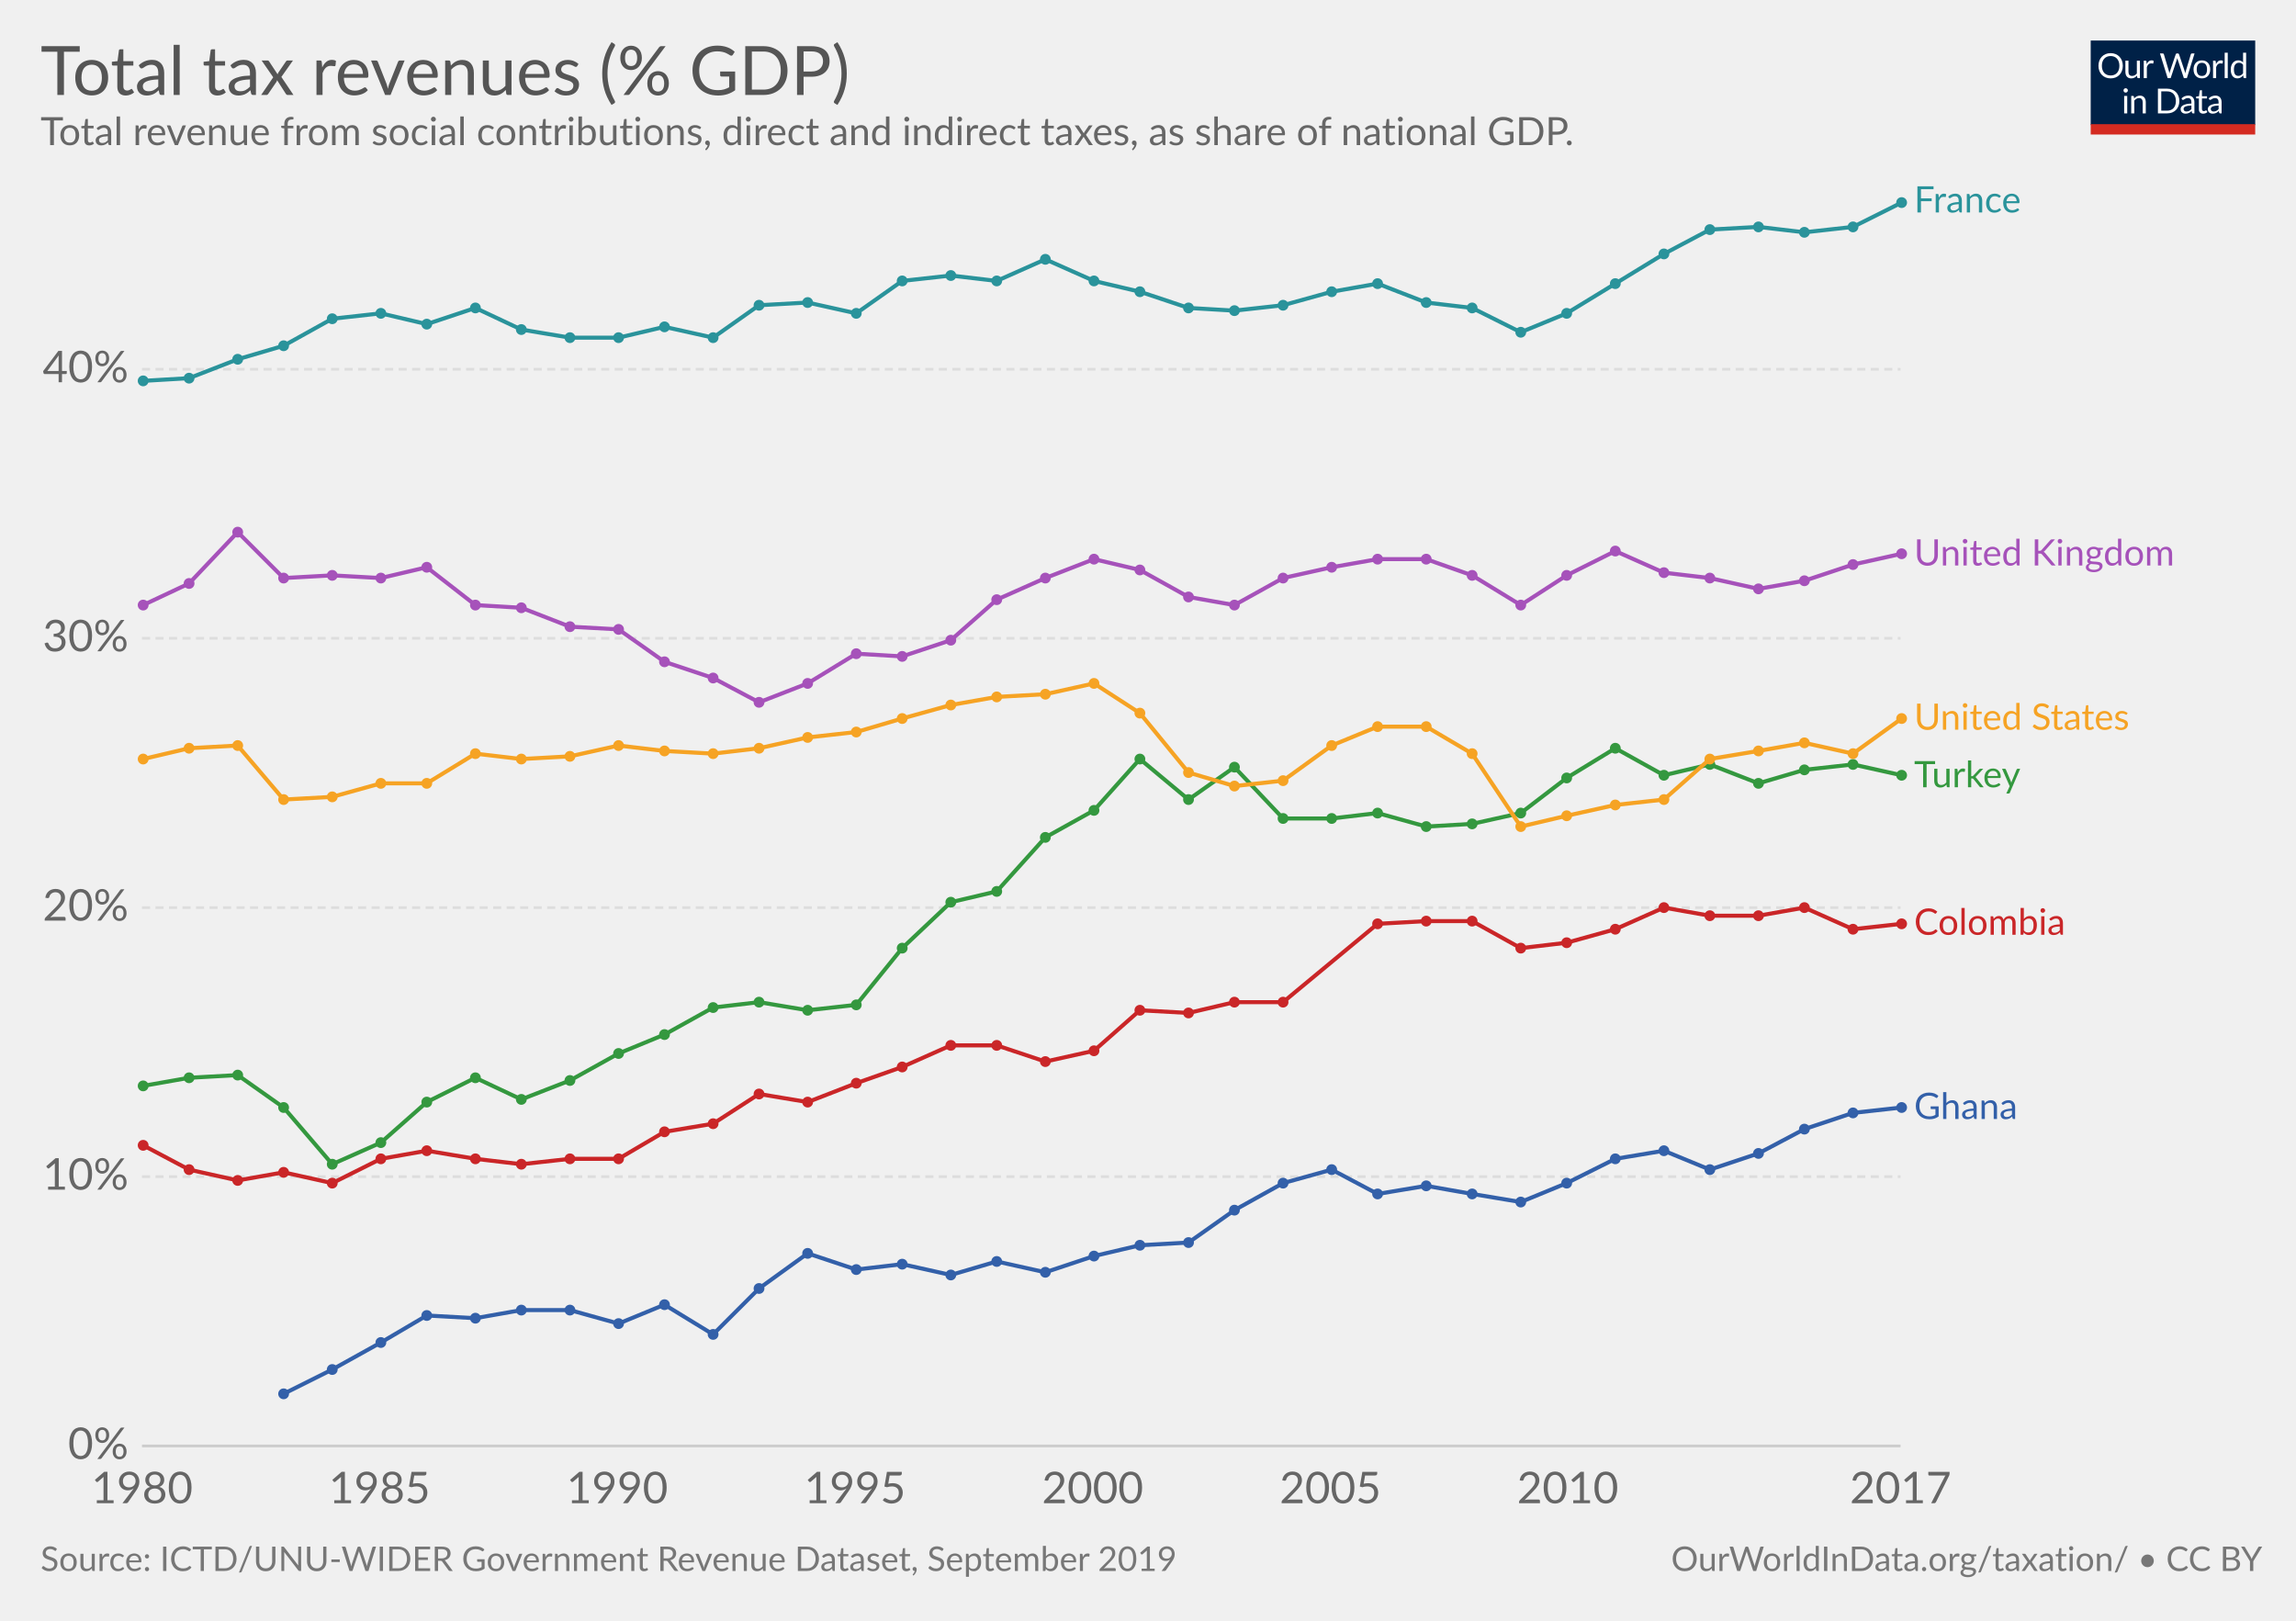
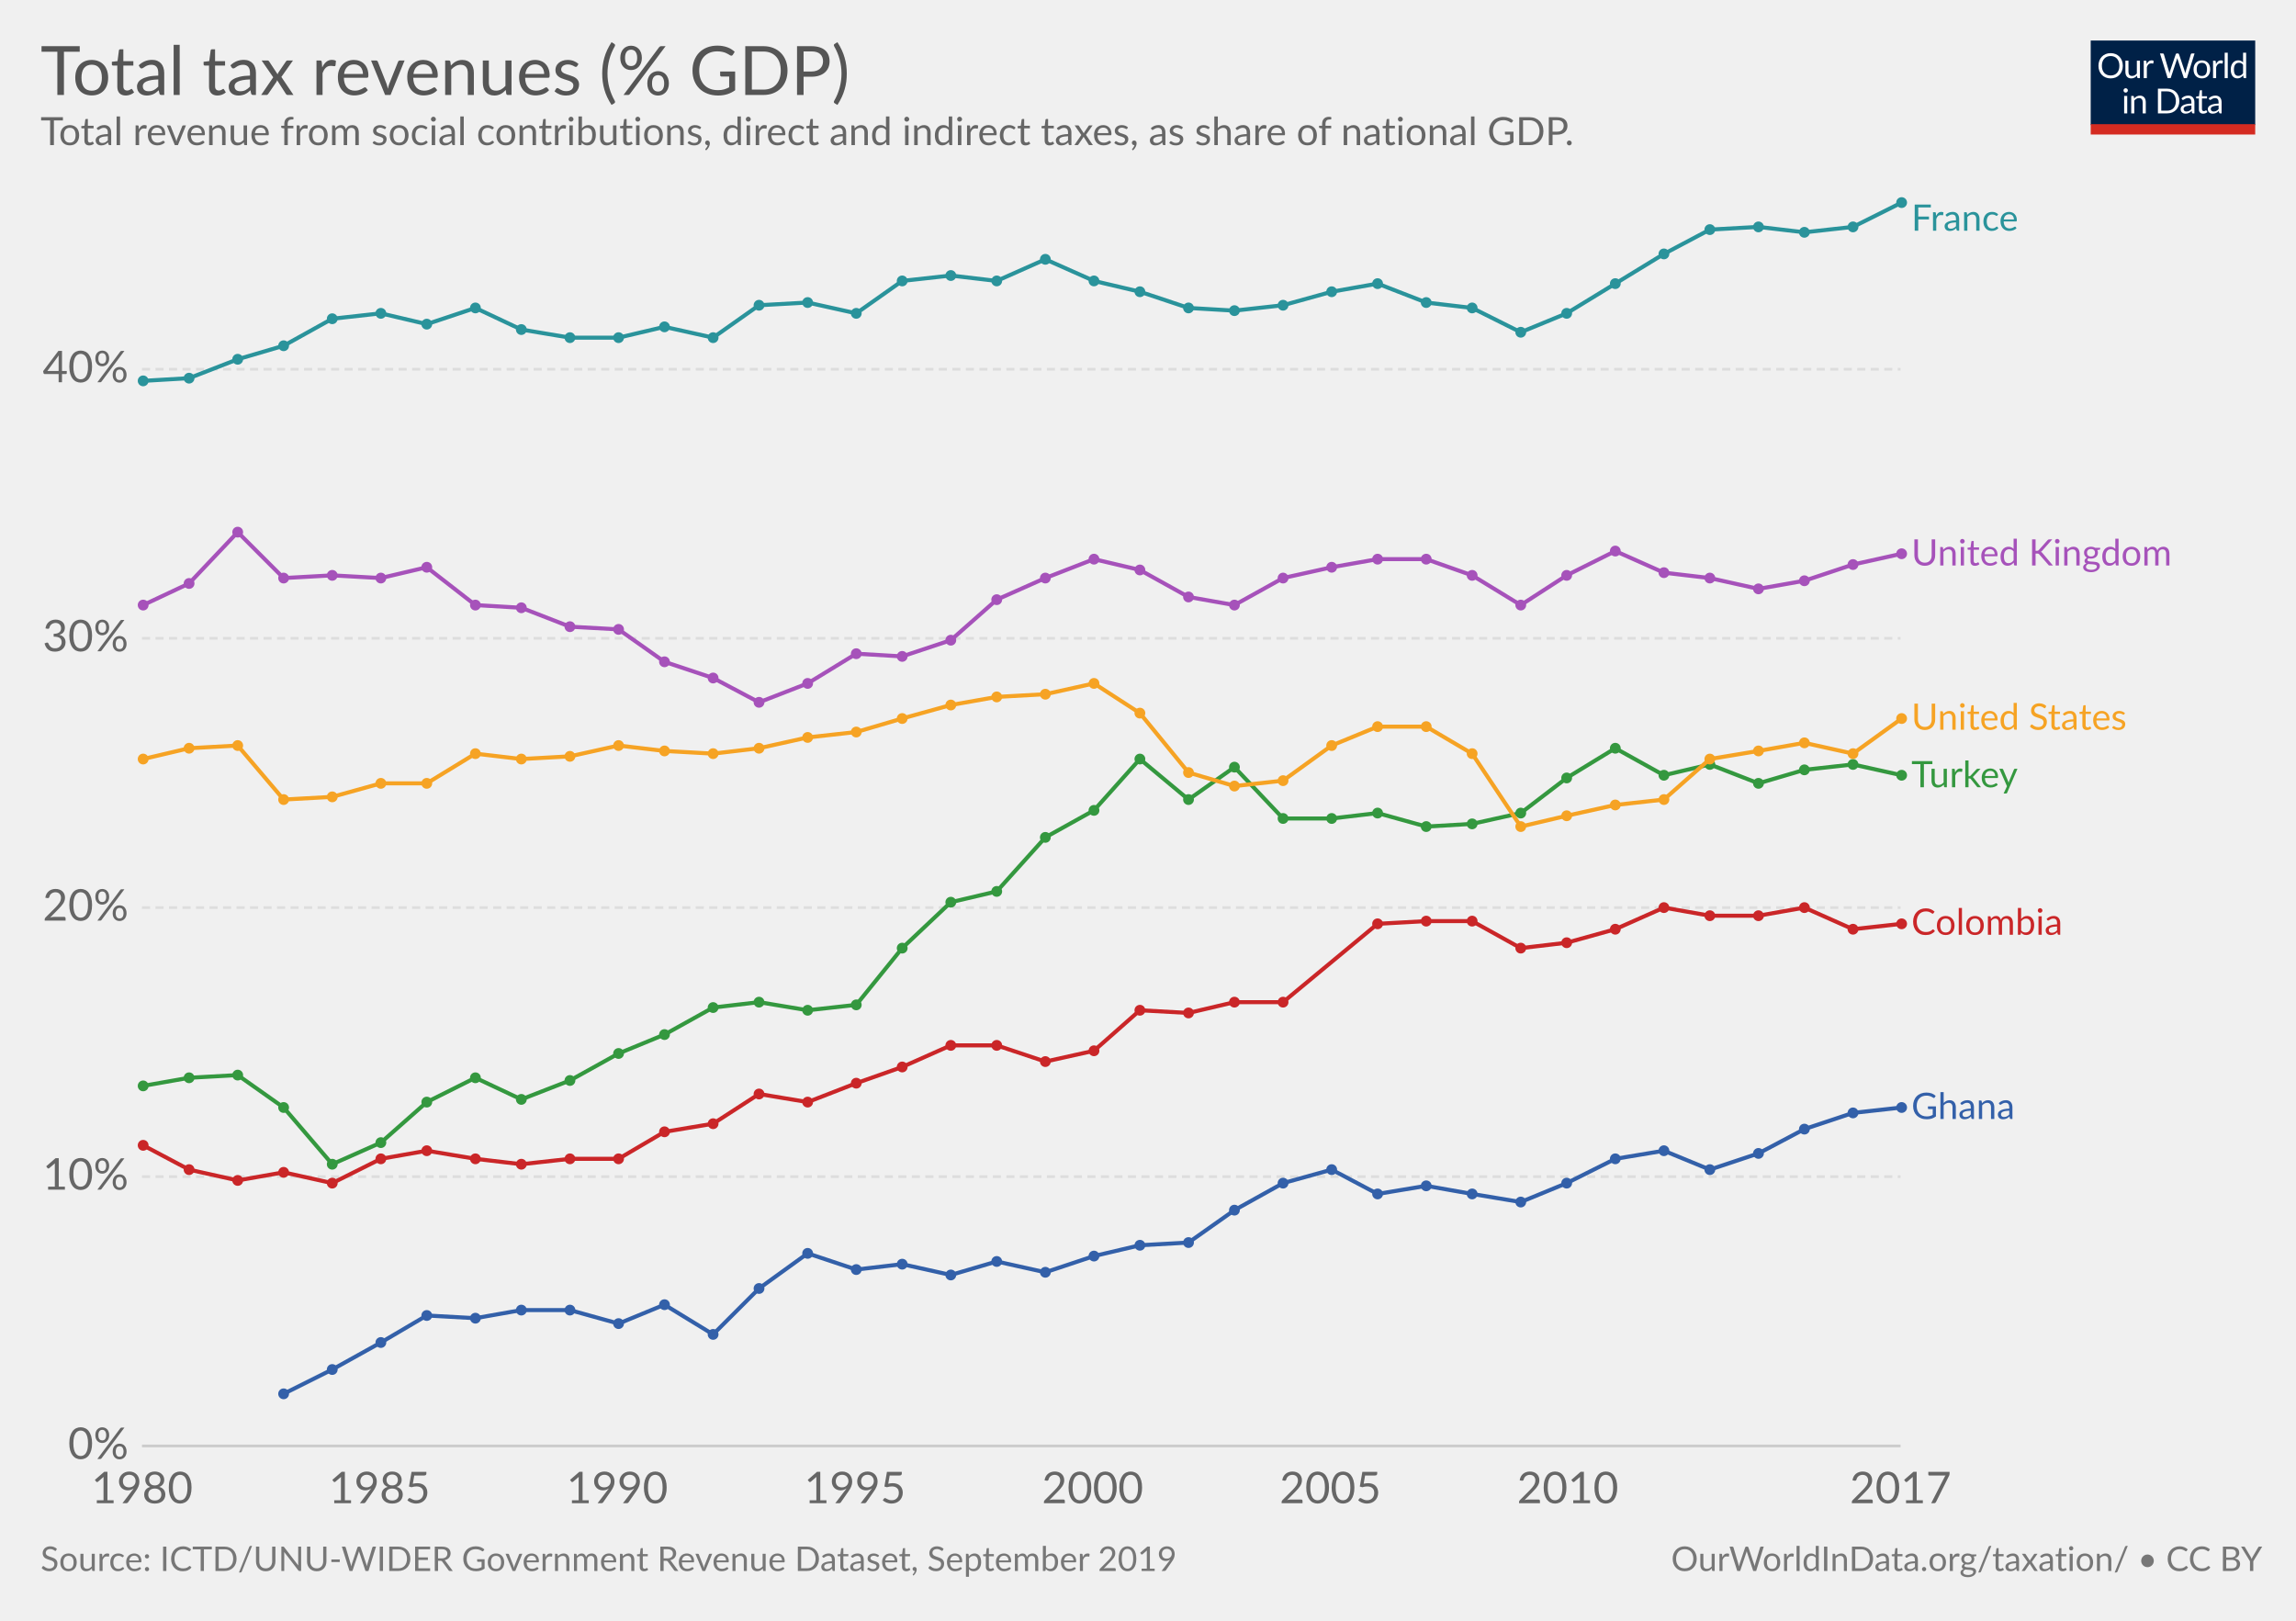
<svg xmlns="http://www.w3.org/2000/svg" version="1.1" style="font-family:Lato, 'Helvetica Neue', Helvetica, Arial, sans-serif;font-size:18px;background-color:white;text-rendering:optimizeLegibility;-webkit-font-smoothing:antialiased" width="850" height="600">
  <g class="HeaderView">
    <g transform="translate(774, 15) scale(0.29)">
      <svg width="210" height="120" viewBox="0 0 210 120" fill="none">
        <g clip-path="url(#clip0)">
          <path d="M0 0H210V107.89H0V0Z" fill="#002147" />
          <path d="M40.979 32.248C40.979 34.609 40.605 36.78 39.857 38.76C39.109 40.725 38.053 42.419 36.689 43.842C35.325 45.265 33.682 46.372 31.761 47.164C29.854 47.941 27.742 48.33 25.425 48.33C23.107 48.33 20.995 47.941 19.089 47.164C17.182 46.372 15.547 45.265 14.183 43.842C12.819 42.419 11.763 40.725 11.015 38.76C10.267 36.78 9.893 34.609 9.893 32.248C9.893 29.887 10.267 27.723 11.015 25.758C11.763 23.778 12.819 22.077 14.183 20.654C15.547 19.217 17.182 18.102 19.089 17.31C20.995 16.518 23.107 16.122 25.425 16.122C27.742 16.122 29.854 16.518 31.761 17.31C33.682 18.102 35.325 19.217 36.689 20.654C38.053 22.077 39.109 23.778 39.857 25.758C40.605 27.723 40.979 29.887 40.979 32.248ZM36.601 32.248C36.601 30.312 36.337 28.574 35.809 27.034C35.281 25.494 34.533 24.196 33.565 23.14C32.597 22.069 31.423 21.248 30.045 20.676C28.666 20.104 27.126 19.818 25.425 19.818C23.738 19.818 22.205 20.104 20.827 20.676C19.448 21.248 18.267 22.069 17.285 23.14C16.317 24.196 15.569 25.494 15.041 27.034C14.513 28.574 14.249 30.312 14.249 32.248C14.249 34.184 14.513 35.922 15.041 37.462C15.569 38.987 16.317 40.285 17.285 41.356C18.267 42.412 19.448 43.226 20.827 43.798C22.205 44.355 23.738 44.634 25.425 44.634C27.126 44.634 28.666 44.355 30.045 43.798C31.423 43.226 32.597 42.412 33.565 41.356C34.533 40.285 35.281 38.987 35.809 37.462C36.337 35.922 36.601 34.184 36.601 32.248ZM62.823 25.714V48H60.491C59.934 48 59.582 47.729 59.435 47.186L59.127 44.788C58.159 45.859 57.074 46.724 55.871 47.384C54.669 48.029 53.29 48.352 51.735 48.352C50.518 48.352 49.44 48.154 48.501 47.758C47.577 47.347 46.8 46.775 46.169 46.042C45.539 45.309 45.062 44.421 44.739 43.38C44.431 42.339 44.277 41.187 44.277 39.926V25.714H48.193V39.926C48.193 41.613 48.575 42.918 49.337 43.842C50.115 44.766 51.295 45.228 52.879 45.228C54.038 45.228 55.116 44.957 56.113 44.414C57.125 43.857 58.057 43.094 58.907 42.126V25.714H62.823ZM71.43 30.18C72.135 28.655 73 27.467 74.027 26.616C75.053 25.751 76.307 25.318 77.789 25.318C78.258 25.318 78.705 25.369 79.131 25.472C79.571 25.575 79.959 25.736 80.297 25.956L80.011 28.882C79.923 29.249 79.703 29.432 79.351 29.432C79.145 29.432 78.845 29.388 78.449 29.3C78.053 29.212 77.605 29.168 77.107 29.168C76.403 29.168 75.772 29.271 75.215 29.476C74.672 29.681 74.181 29.989 73.741 30.4C73.315 30.796 72.927 31.295 72.575 31.896C72.237 32.483 71.929 33.157 71.651 33.92V48H67.713V25.714H69.957C70.382 25.714 70.675 25.795 70.837 25.956C70.998 26.117 71.108 26.396 71.167 26.792L71.43 30.18ZM132.589 16.474L122.755 48H118.927L110.941 23.954C110.867 23.719 110.794 23.47 110.721 23.206C110.662 22.942 110.596 22.663 110.523 22.37C110.449 22.663 110.376 22.942 110.303 23.206C110.23 23.47 110.156 23.719 110.083 23.954L102.053 48H98.225L88.391 16.474H91.933C92.314 16.474 92.629 16.569 92.879 16.76C93.143 16.951 93.311 17.193 93.385 17.486L99.897 39.398C99.999 39.794 100.095 40.219 100.183 40.674C100.285 41.129 100.381 41.613 100.469 42.126C100.571 41.613 100.674 41.129 100.777 40.674C100.894 40.205 101.019 39.779 101.151 39.398L108.565 17.486C108.653 17.237 108.821 17.009 109.071 16.804C109.335 16.584 109.65 16.474 110.017 16.474H111.249C111.63 16.474 111.938 16.569 112.173 16.76C112.407 16.951 112.583 17.193 112.701 17.486L120.093 39.398C120.225 39.779 120.342 40.19 120.445 40.63C120.562 41.07 120.672 41.532 120.775 42.016C120.848 41.532 120.929 41.07 121.017 40.63C121.105 40.19 121.2 39.779 121.303 39.398L127.837 17.486C127.91 17.222 128.072 16.987 128.321 16.782C128.585 16.577 128.9 16.474 129.267 16.474H132.589ZM141.94 25.362C143.568 25.362 145.034 25.633 146.34 26.176C147.645 26.719 148.76 27.489 149.684 28.486C150.608 29.483 151.312 30.693 151.796 32.116C152.294 33.524 152.544 35.101 152.544 36.846C152.544 38.606 152.294 40.19 151.796 41.598C151.312 43.006 150.608 44.209 149.684 45.206C148.76 46.203 147.645 46.973 146.34 47.516C145.034 48.044 143.568 48.308 141.94 48.308C140.297 48.308 138.816 48.044 137.496 47.516C136.19 46.973 135.076 46.203 134.152 45.206C133.228 44.209 132.516 43.006 132.018 41.598C131.534 40.19 131.292 38.606 131.292 36.846C131.292 35.101 131.534 33.524 132.018 32.116C132.516 30.693 133.228 29.483 134.152 28.486C135.076 27.489 136.19 26.719 137.496 26.176C138.816 25.633 140.297 25.362 141.94 25.362ZM141.94 45.25C144.14 45.25 145.782 44.517 146.868 43.05C147.953 41.569 148.496 39.508 148.496 36.868C148.496 34.213 147.953 32.145 146.868 30.664C145.782 29.183 144.14 28.442 141.94 28.442C140.825 28.442 139.85 28.633 139.014 29.014C138.192 29.395 137.503 29.945 136.946 30.664C136.403 31.383 135.992 32.27 135.714 33.326C135.45 34.367 135.318 35.548 135.318 36.868C135.318 39.508 135.86 41.569 136.946 43.05C138.046 44.517 139.71 45.25 141.94 45.25ZM159.908 30.18C160.612 28.655 161.478 27.467 162.504 26.616C163.531 25.751 164.785 25.318 166.266 25.318C166.736 25.318 167.183 25.369 167.608 25.472C168.048 25.575 168.437 25.736 168.774 25.956L168.488 28.882C168.4 29.249 168.18 29.432 167.828 29.432C167.623 29.432 167.322 29.388 166.926 29.3C166.53 29.212 166.083 29.168 165.584 29.168C164.88 29.168 164.25 29.271 163.692 29.476C163.15 29.681 162.658 29.989 162.218 30.4C161.793 30.796 161.404 31.295 161.052 31.896C160.715 32.483 160.407 33.157 160.128 33.92V48H156.19V25.714H158.434C158.86 25.714 159.153 25.795 159.314 25.956C159.476 26.117 159.586 26.396 159.644 26.792L159.908 30.18ZM174.946 15.594V48H171.03V15.594H174.946ZM194.496 31.016C193.763 30.033 192.971 29.351 192.12 28.97C191.269 28.574 190.316 28.376 189.26 28.376C187.192 28.376 185.601 29.117 184.486 30.598C183.371 32.079 182.814 34.191 182.814 36.934C182.814 38.386 182.939 39.633 183.188 40.674C183.437 41.701 183.804 42.551 184.288 43.226C184.772 43.886 185.366 44.37 186.07 44.678C186.774 44.986 187.573 45.14 188.468 45.14C189.759 45.14 190.881 44.847 191.834 44.26C192.802 43.673 193.689 42.845 194.496 41.774V31.016ZM198.412 15.594V48H196.08C195.523 48 195.171 47.729 195.024 47.186L194.672 44.48C193.719 45.624 192.633 46.548 191.416 47.252C190.199 47.956 188.791 48.308 187.192 48.308C185.916 48.308 184.757 48.066 183.716 47.582C182.675 47.083 181.787 46.357 181.054 45.404C180.321 44.451 179.756 43.263 179.36 41.84C178.964 40.417 178.766 38.782 178.766 36.934C178.766 35.291 178.986 33.766 179.426 32.358C179.866 30.935 180.497 29.703 181.318 28.662C182.139 27.621 183.144 26.807 184.332 26.22C185.535 25.619 186.884 25.318 188.38 25.318C189.744 25.318 190.91 25.553 191.878 26.022C192.861 26.477 193.733 27.115 194.496 27.936V15.594H198.412ZM46.614 70.714V93H42.698V70.714H46.614ZM47.45 63.718C47.45 64.099 47.369 64.459 47.208 64.796C47.061 65.119 46.856 65.412 46.592 65.676C46.343 65.925 46.042 66.123 45.69 66.27C45.352 66.417 44.993 66.49 44.612 66.49C44.23 66.49 43.871 66.417 43.534 66.27C43.211 66.123 42.925 65.925 42.676 65.676C42.426 65.412 42.228 65.119 42.082 64.796C41.935 64.459 41.862 64.099 41.862 63.718C41.862 63.337 41.935 62.977 42.082 62.64C42.228 62.288 42.426 61.987 42.676 61.738C42.925 61.474 43.211 61.269 43.534 61.122C43.871 60.975 44.23 60.902 44.612 60.902C44.993 60.902 45.352 60.975 45.69 61.122C46.042 61.269 46.343 61.474 46.592 61.738C46.856 61.987 47.061 62.288 47.208 62.64C47.369 62.977 47.45 63.337 47.45 63.718ZM55.424 73.948C55.908 73.405 56.422 72.914 56.964 72.474C57.507 72.034 58.079 71.66 58.68 71.352C59.296 71.029 59.941 70.787 60.616 70.626C61.306 70.45 62.046 70.362 62.838 70.362C64.055 70.362 65.126 70.567 66.05 70.978C66.989 71.374 67.766 71.946 68.382 72.694C69.013 73.427 69.49 74.315 69.812 75.356C70.135 76.397 70.296 77.549 70.296 78.81V93H66.358V78.81C66.358 77.123 65.969 75.818 65.192 74.894C64.43 73.955 63.264 73.486 61.694 73.486C60.535 73.486 59.45 73.765 58.438 74.322C57.441 74.879 56.517 75.635 55.666 76.588V93H51.728V70.714H54.082C54.639 70.714 54.984 70.985 55.116 71.528L55.424 73.948ZM113.129 77.248C113.129 79.609 112.755 81.758 112.007 83.694C111.259 85.63 110.203 87.287 108.839 88.666C107.475 90.045 105.832 91.115 103.911 91.878C102.004 92.626 99.892 93 97.575 93H85.805V61.474H97.575C99.892 61.474 102.004 61.855 103.911 62.618C105.832 63.366 107.475 64.437 108.839 65.83C110.203 67.209 111.259 68.866 112.007 70.802C112.755 72.738 113.129 74.887 113.129 77.248ZM108.751 77.248C108.751 75.312 108.487 73.581 107.959 72.056C107.431 70.531 106.683 69.24 105.715 68.184C104.747 67.128 103.574 66.321 102.195 65.764C100.816 65.207 99.276 64.928 97.575 64.928H90.073V89.546H97.575C99.276 89.546 100.816 89.267 102.195 88.71C103.574 88.153 104.747 87.353 105.715 86.312C106.683 85.256 107.431 83.965 107.959 82.44C108.487 80.915 108.751 79.184 108.751 77.248ZM128.553 82.968C126.749 83.027 125.209 83.173 123.933 83.408C122.672 83.628 121.638 83.921 120.831 84.288C120.039 84.655 119.46 85.087 119.093 85.586C118.741 86.085 118.565 86.642 118.565 87.258C118.565 87.845 118.661 88.351 118.851 88.776C119.042 89.201 119.299 89.553 119.621 89.832C119.959 90.096 120.347 90.294 120.787 90.426C121.242 90.543 121.726 90.602 122.239 90.602C122.929 90.602 123.559 90.536 124.131 90.404C124.703 90.257 125.239 90.052 125.737 89.788C126.251 89.524 126.735 89.209 127.189 88.842C127.659 88.475 128.113 88.057 128.553 87.588V82.968ZM115.903 73.86C117.135 72.672 118.463 71.785 119.885 71.198C121.308 70.611 122.885 70.318 124.615 70.318C125.862 70.318 126.969 70.523 127.937 70.934C128.905 71.345 129.719 71.917 130.379 72.65C131.039 73.383 131.538 74.271 131.875 75.312C132.213 76.353 132.381 77.497 132.381 78.744V93H130.643C130.262 93 129.969 92.941 129.763 92.824C129.558 92.692 129.397 92.443 129.279 92.076L128.839 89.964C128.253 90.507 127.681 90.991 127.123 91.416C126.566 91.827 125.979 92.179 125.363 92.472C124.747 92.751 124.087 92.963 123.383 93.11C122.694 93.271 121.924 93.352 121.073 93.352C120.208 93.352 119.394 93.235 118.631 93C117.869 92.751 117.201 92.384 116.629 91.9C116.072 91.416 115.625 90.807 115.287 90.074C114.965 89.326 114.803 88.446 114.803 87.434C114.803 86.554 115.045 85.711 115.529 84.904C116.013 84.083 116.798 83.357 117.883 82.726C118.969 82.095 120.384 81.582 122.129 81.186C123.875 80.775 126.016 80.541 128.553 80.482V78.744C128.553 77.013 128.179 75.708 127.431 74.828C126.683 73.933 125.591 73.486 124.153 73.486C123.185 73.486 122.371 73.611 121.711 73.86C121.066 74.095 120.501 74.366 120.017 74.674C119.548 74.967 119.137 75.239 118.785 75.488C118.448 75.723 118.111 75.84 117.773 75.84C117.509 75.84 117.282 75.774 117.091 75.642C116.901 75.495 116.739 75.319 116.607 75.114L115.903 73.86ZM143.568 93.352C141.808 93.352 140.451 92.861 139.498 91.878C138.559 90.895 138.09 89.48 138.09 87.632V73.992H135.406C135.171 73.992 134.973 73.926 134.812 73.794C134.65 73.647 134.57 73.427 134.57 73.134V71.572L138.222 71.11L139.124 64.224C139.168 64.004 139.263 63.828 139.41 63.696C139.571 63.549 139.776 63.476 140.026 63.476H142.006V71.154H148.452V73.992H142.006V87.368C142.006 88.307 142.233 89.003 142.688 89.458C143.142 89.913 143.729 90.14 144.448 90.14C144.858 90.14 145.21 90.089 145.504 89.986C145.812 89.869 146.076 89.744 146.296 89.612C146.516 89.48 146.699 89.363 146.846 89.26C147.007 89.143 147.146 89.084 147.264 89.084C147.469 89.084 147.652 89.209 147.814 89.458L148.958 91.328C148.283 91.959 147.469 92.457 146.516 92.824C145.562 93.176 144.58 93.352 143.568 93.352ZM163.253 82.968C161.449 83.027 159.909 83.173 158.633 83.408C157.372 83.628 156.338 83.921 155.531 84.288C154.739 84.655 154.16 85.087 153.793 85.586C153.441 86.085 153.265 86.642 153.265 87.258C153.265 87.845 153.36 88.351 153.551 88.776C153.742 89.201 153.998 89.553 154.321 89.832C154.658 90.096 155.047 90.294 155.487 90.426C155.942 90.543 156.426 90.602 156.939 90.602C157.628 90.602 158.259 90.536 158.831 90.404C159.403 90.257 159.938 90.052 160.437 89.788C160.95 89.524 161.434 89.209 161.889 88.842C162.358 88.475 162.813 88.057 163.253 87.588V82.968ZM150.603 73.86C151.835 72.672 153.162 71.785 154.585 71.198C156.008 70.611 157.584 70.318 159.315 70.318C160.562 70.318 161.669 70.523 162.637 70.934C163.605 71.345 164.419 71.917 165.079 72.65C165.739 73.383 166.238 74.271 166.575 75.312C166.912 76.353 167.081 77.497 167.081 78.744V93H165.343C164.962 93 164.668 92.941 164.463 92.824C164.258 92.692 164.096 92.443 163.979 92.076L163.539 89.964C162.952 90.507 162.38 90.991 161.823 91.416C161.266 91.827 160.679 92.179 160.063 92.472C159.447 92.751 158.787 92.963 158.083 93.11C157.394 93.271 156.624 93.352 155.773 93.352C154.908 93.352 154.094 93.235 153.331 93C152.568 92.751 151.901 92.384 151.329 91.9C150.772 91.416 150.324 90.807 149.987 90.074C149.664 89.326 149.503 88.446 149.503 87.434C149.503 86.554 149.745 85.711 150.229 84.904C150.713 84.083 151.498 83.357 152.583 82.726C153.668 82.095 155.084 81.582 156.829 81.186C158.574 80.775 160.716 80.541 163.253 80.482V78.744C163.253 77.013 162.879 75.708 162.131 74.828C161.383 73.933 160.29 73.486 158.853 73.486C157.885 73.486 157.071 73.611 156.411 73.86C155.766 74.095 155.201 74.366 154.717 74.674C154.248 74.967 153.837 75.239 153.485 75.488C153.148 75.723 152.81 75.84 152.473 75.84C152.209 75.84 151.982 75.774 151.791 75.642C151.6 75.495 151.439 75.319 151.307 75.114L150.603 73.86Z" fill="white" />
          <rect y="106.789" width="210" height="13.211" fill="#D42B21" />
        </g>
        <defs>
          <clipPath id="clip0">
            <rect width="210" height="120" fill="white" />
          </clipPath>
        </defs>
      </svg>
    </g>
    <a href="https://ourworldindata.org/grapher/total-tax-revenues-gdp" target="_blank">
      <text font-size="25.20" x="15.0" y="35.2" fill="#555">
        <tspan x="15" y="35.16">Total tax revenues (% GDP)</tspan>
      </text>
    </a>
    <text font-size="14.40" x="15.0" y="53.7" fill="#666">
      <tspan x="15" y="53.72">Total revenue from social contributions,  direct and indirect taxes, as share of national GDP.</tspan>
    </text>
  </g>
  <g class="LineChart">
    <defs>
-       <clipPath id="boundsClip-44">
+       <clipPath id="boundsClip-20">
        <rect x="42.562" y="0" width="830" height="963.8" />
      </clipPath>
    </defs>
    <g class="AxisBoxView">
      <g class="HorizontalAxis">
        <text x="52.6" y="556.5" fill="#666" text-anchor="middle" font-size="16.2">1980</text>
        <text x="140.5" y="556.5" fill="#666" text-anchor="middle" font-size="16.2">1985</text>
        <text x="228.5" y="556.5" fill="#666" text-anchor="middle" font-size="16.2">1990</text>
        <text x="316.5" y="556.5" fill="#666" text-anchor="middle" font-size="16.2">1995</text>
        <text x="404.5" y="556.5" fill="#666" text-anchor="middle" font-size="16.2">2000</text>
        <text x="492.5" y="556.5" fill="#666" text-anchor="middle" font-size="16.2">2005</text>
        <text x="580.4" y="556.5" fill="#666" text-anchor="middle" font-size="16.2">2010</text>
        <text x="703.6" y="556.5" fill="#666" text-anchor="middle" font-size="16.2">2017</text>
      </g>
      <g class="VerticalAxis">
        <text x="47.56" y="535.3" fill="#666" dominant-baseline="middle" text-anchor="end" font-size="16.2">0%</text>
        <text x="47.56" y="435.6" fill="#666" dominant-baseline="middle" text-anchor="end" font-size="16.2">10%</text>
        <text x="47.56" y="336" fill="#666" dominant-baseline="middle" text-anchor="end" font-size="16.2">20%</text>
        <text x="47.56" y="236.3" fill="#666" dominant-baseline="middle" text-anchor="end" font-size="16.2">30%</text>
        <text x="47.56" y="136.7" fill="#666" dominant-baseline="middle" text-anchor="end" font-size="16.2">40%</text>
      </g>
      <g class="AxisGridLines">
        <line x1="52.56" y1="535.3" x2="703.61" y2="535.3" stroke="#ccc" />
        <line x1="52.56" y1="435.6" x2="703.61" y2="435.6" stroke="#ddd" stroke-dasharray="3,2" />
        <line x1="52.56" y1="336" x2="703.61" y2="336" stroke="#ddd" stroke-dasharray="3,2" />
        <line x1="52.56" y1="236.3" x2="703.61" y2="236.3" stroke="#ddd" stroke-dasharray="3,2" />
        <line x1="52.56" y1="136.7" x2="703.61" y2="136.7" stroke="#ddd" stroke-dasharray="3,2" />
      </g>
    </g>
-     <g clip-path="url(#boundsClip-44)">
-       <g class="HeightedLegend clickable">
-         <g class="legendMark">
-           <rect x="703.61" y="67.85" width="77.12" height="13.5" fill="#fff" opacity="0" />
-           <text font-size="13.50" x="708.6" y="78.6" fill="#2a939b">
-             <tspan x="708.61" y="78.65">France</tspan>
+     <g clip-path="url(#boundsClip-20)">
+       <g class="HeightedLegend" style="cursor:pointer">
+         <g class="legendMark">
+           <rect x="703.61" y="74.6" width="77.12" height="13.5" fill="#fff" opacity="0" />
+           <text font-size="13.50" x="707.6" y="85.4" fill="#2a939b">
+             <tspan x="707.61" y="85.4">France</tspan>
          </text>
        </g>
        <g class="legendMark">
          <rect x="703.61" y="198.55" width="131.39" height="13.5" fill="#fff" opacity="0" />
-           <text font-size="13.50" x="708.6" y="209.4" fill="#a652ba">
-             <tspan x="708.61" y="209.35">United Kingdom</tspan>
+           <text font-size="13.50" x="707.6" y="209.4" fill="#a652ba">
+             <tspan x="707.61" y="209.35">United Kingdom</tspan>
          </text>
        </g>
        <g class="legendMark">
          <rect x="703.61" y="259.35" width="116.405" height="13.5" fill="#fff" opacity="0" />
-           <text font-size="13.50" x="708.6" y="270.2" fill="#f6a324">
-             <tspan x="708.61" y="270.15">United States</tspan>
+           <text font-size="13.50" x="707.6" y="270.2" fill="#f6a324">
+             <tspan x="707.61" y="270.15">United States</tspan>
          </text>
        </g>
        <g class="legendMark">
          <rect x="703.61" y="280.65" width="76.31" height="13.5" fill="#fff" opacity="0" />
-           <text font-size="13.50" x="708.6" y="291.4" fill="#34983f">
-             <tspan x="708.61" y="291.45">Turkey</tspan>
+           <text font-size="13.50" x="707.6" y="291.4" fill="#34983f">
+             <tspan x="707.61" y="291.45">Turkey</tspan>
          </text>
        </g>
        <g class="legendMark">
          <rect x="703.61" y="335.25" width="92.105" height="13.5" fill="#fff" opacity="0" />
-           <text font-size="13.50" x="708.6" y="346.1" fill="#ca2628">
-             <tspan x="708.61" y="346.05">Colombia</tspan>
+           <text font-size="13.50" x="707.6" y="346.1" fill="#ca2628">
+             <tspan x="707.61" y="346.05">Colombia</tspan>
          </text>
        </g>
        <g class="legendMark">
          <rect x="703.61" y="403.45" width="75.77" height="13.5" fill="#fff" opacity="0" />
-           <text font-size="13.50" x="708.6" y="414.3" fill="#3360a9">
-             <tspan x="708.61" y="414.25">Ghana</tspan>
+           <text font-size="13.50" x="707.6" y="414.3" fill="#3360a9">
+             <tspan x="707.61" y="414.25">Ghana</tspan>
          </text>
        </g>
      </g>
      <g class="Lines">
        <rect x="53" y="75" width="651" height="461" fill="rgba(255,255,255,0)" opacity="0" />
        <g class="key-Colombia_0">
          <path stroke="#ca2628" stroke-linecap="round" d="M53 424L70 433L88 437L105 434L123 438L141 429L158 426L176 429L193 431L211 429L229 429L246 419L264 416L281 405L299 408L317 401L334 395L352 387L369 387L387 393L405 389L422 374L440 375L457 371L475 371L510 342L528 341L545 341L563 351L580 349L598 344L616 336L633 339L651 339L668 336L686 344L704 342" fill="none" stroke-width="1.5" />
          <g fill="#ca2628">
            <circle cx="53" cy="424" r="2" />
            <circle cx="70" cy="433" r="2" />
            <circle cx="88" cy="437" r="2" />
            <circle cx="105" cy="434" r="2" />
            <circle cx="123" cy="438" r="2" />
            <circle cx="141" cy="429" r="2" />
            <circle cx="158" cy="426" r="2" />
            <circle cx="176" cy="429" r="2" />
            <circle cx="193" cy="431" r="2" />
            <circle cx="211" cy="429" r="2" />
            <circle cx="229" cy="429" r="2" />
            <circle cx="246" cy="419" r="2" />
            <circle cx="264" cy="416" r="2" />
            <circle cx="281" cy="405" r="2" />
            <circle cx="299" cy="408" r="2" />
            <circle cx="317" cy="401" r="2" />
            <circle cx="334" cy="395" r="2" />
            <circle cx="352" cy="387" r="2" />
            <circle cx="369" cy="387" r="2" />
            <circle cx="387" cy="393" r="2" />
            <circle cx="405" cy="389" r="2" />
            <circle cx="422" cy="374" r="2" />
            <circle cx="440" cy="375" r="2" />
            <circle cx="457" cy="371" r="2" />
            <circle cx="475" cy="371" r="2" />
            <circle cx="510" cy="342" r="2" />
            <circle cx="528" cy="341" r="2" />
            <circle cx="545" cy="341" r="2" />
            <circle cx="563" cy="351" r="2" />
            <circle cx="580" cy="349" r="2" />
            <circle cx="598" cy="344" r="2" />
            <circle cx="616" cy="336" r="2" />
            <circle cx="633" cy="339" r="2" />
            <circle cx="651" cy="339" r="2" />
            <circle cx="668" cy="336" r="2" />
            <circle cx="686" cy="344" r="2" />
            <circle cx="704" cy="342" r="2" />
          </g>
        </g>
        <g class="key-Ghana_0">
          <path stroke="#3360a9" stroke-linecap="round" d="M105 516L123 507L141 497L158 487L176 488L193 485L211 485L229 490L246 483L264 494L281 477L299 464L317 470L334 468L352 472L369 467L387 471L405 465L422 461L440 460L457 448L475 438L493 433L510 442L528 439L545 442L563 445L580 438L598 429L616 426L633 433L651 427L668 418L686 412L704 410" fill="none" stroke-width="1.5" />
          <g fill="#3360a9">
            <circle cx="105" cy="516" r="2" />
            <circle cx="123" cy="507" r="2" />
            <circle cx="141" cy="497" r="2" />
            <circle cx="158" cy="487" r="2" />
            <circle cx="176" cy="488" r="2" />
            <circle cx="193" cy="485" r="2" />
            <circle cx="211" cy="485" r="2" />
            <circle cx="229" cy="490" r="2" />
            <circle cx="246" cy="483" r="2" />
            <circle cx="264" cy="494" r="2" />
            <circle cx="281" cy="477" r="2" />
            <circle cx="299" cy="464" r="2" />
            <circle cx="317" cy="470" r="2" />
            <circle cx="334" cy="468" r="2" />
            <circle cx="352" cy="472" r="2" />
            <circle cx="369" cy="467" r="2" />
            <circle cx="387" cy="471" r="2" />
            <circle cx="405" cy="465" r="2" />
            <circle cx="422" cy="461" r="2" />
            <circle cx="440" cy="460" r="2" />
            <circle cx="457" cy="448" r="2" />
            <circle cx="475" cy="438" r="2" />
            <circle cx="493" cy="433" r="2" />
            <circle cx="510" cy="442" r="2" />
            <circle cx="528" cy="439" r="2" />
            <circle cx="545" cy="442" r="2" />
            <circle cx="563" cy="445" r="2" />
            <circle cx="580" cy="438" r="2" />
            <circle cx="598" cy="429" r="2" />
            <circle cx="616" cy="426" r="2" />
            <circle cx="633" cy="433" r="2" />
            <circle cx="651" cy="427" r="2" />
            <circle cx="668" cy="418" r="2" />
            <circle cx="686" cy="412" r="2" />
            <circle cx="704" cy="410" r="2" />
          </g>
        </g>
        <g class="key-Turkey_0">
          <path stroke="#34983f" stroke-linecap="round" d="M53 402L70 399L88 398L105 410L123 431L141 423L158 408L176 399L193 407L211 400L229 390L246 383L264 373L281 371L299 374L317 372L334 351L352 334L369 330L387 310L405 300L422 281L440 296L457 284L475 303L493 303L510 301L528 306L545 305L563 301L580 288L598 277L616 287L633 283L651 290L668 285L686 283L704 287" fill="none" stroke-width="1.5" />
          <g fill="#34983f">
            <circle cx="53" cy="402" r="2" />
            <circle cx="70" cy="399" r="2" />
            <circle cx="88" cy="398" r="2" />
            <circle cx="105" cy="410" r="2" />
            <circle cx="123" cy="431" r="2" />
            <circle cx="141" cy="423" r="2" />
            <circle cx="158" cy="408" r="2" />
            <circle cx="176" cy="399" r="2" />
            <circle cx="193" cy="407" r="2" />
            <circle cx="211" cy="400" r="2" />
            <circle cx="229" cy="390" r="2" />
            <circle cx="246" cy="383" r="2" />
            <circle cx="264" cy="373" r="2" />
            <circle cx="281" cy="371" r="2" />
            <circle cx="299" cy="374" r="2" />
            <circle cx="317" cy="372" r="2" />
            <circle cx="334" cy="351" r="2" />
            <circle cx="352" cy="334" r="2" />
            <circle cx="369" cy="330" r="2" />
            <circle cx="387" cy="310" r="2" />
            <circle cx="405" cy="300" r="2" />
            <circle cx="422" cy="281" r="2" />
            <circle cx="440" cy="296" r="2" />
            <circle cx="457" cy="284" r="2" />
            <circle cx="475" cy="303" r="2" />
            <circle cx="493" cy="303" r="2" />
            <circle cx="510" cy="301" r="2" />
            <circle cx="528" cy="306" r="2" />
            <circle cx="545" cy="305" r="2" />
            <circle cx="563" cy="301" r="2" />
            <circle cx="580" cy="288" r="2" />
            <circle cx="598" cy="277" r="2" />
            <circle cx="616" cy="287" r="2" />
            <circle cx="633" cy="283" r="2" />
            <circle cx="651" cy="290" r="2" />
            <circle cx="668" cy="285" r="2" />
            <circle cx="686" cy="283" r="2" />
            <circle cx="704" cy="287" r="2" />
          </g>
        </g>
        <g class="key-United-States_0">
          <path stroke="#f6a324" stroke-linecap="round" d="M53 281L70 277L88 276L105 296L123 295L141 290L158 290L176 279L193 281L211 280L229 276L246 278L264 279L281 277L299 273L317 271L334 266L352 261L369 258L387 257L405 253L422 264L440 286L457 291L475 289L493 276L510 269L528 269L545 279L563 306L580 302L598 298L616 296L633 281L651 278L668 275L686 279L704 266" fill="none" stroke-width="1.5" />
          <g fill="#f6a324">
            <circle cx="53" cy="281" r="2" />
            <circle cx="70" cy="277" r="2" />
            <circle cx="88" cy="276" r="2" />
            <circle cx="105" cy="296" r="2" />
            <circle cx="123" cy="295" r="2" />
            <circle cx="141" cy="290" r="2" />
            <circle cx="158" cy="290" r="2" />
            <circle cx="176" cy="279" r="2" />
            <circle cx="193" cy="281" r="2" />
            <circle cx="211" cy="280" r="2" />
            <circle cx="229" cy="276" r="2" />
            <circle cx="246" cy="278" r="2" />
            <circle cx="264" cy="279" r="2" />
            <circle cx="281" cy="277" r="2" />
            <circle cx="299" cy="273" r="2" />
            <circle cx="317" cy="271" r="2" />
            <circle cx="334" cy="266" r="2" />
            <circle cx="352" cy="261" r="2" />
            <circle cx="369" cy="258" r="2" />
            <circle cx="387" cy="257" r="2" />
            <circle cx="405" cy="253" r="2" />
            <circle cx="422" cy="264" r="2" />
            <circle cx="440" cy="286" r="2" />
            <circle cx="457" cy="291" r="2" />
            <circle cx="475" cy="289" r="2" />
            <circle cx="493" cy="276" r="2" />
            <circle cx="510" cy="269" r="2" />
            <circle cx="528" cy="269" r="2" />
            <circle cx="545" cy="279" r="2" />
            <circle cx="563" cy="306" r="2" />
            <circle cx="580" cy="302" r="2" />
            <circle cx="598" cy="298" r="2" />
            <circle cx="616" cy="296" r="2" />
            <circle cx="633" cy="281" r="2" />
            <circle cx="651" cy="278" r="2" />
            <circle cx="668" cy="275" r="2" />
            <circle cx="686" cy="279" r="2" />
            <circle cx="704" cy="266" r="2" />
          </g>
        </g>
        <g class="key-France_0">
          <path stroke="#2a939b" stroke-linecap="round" d="M53 141L70 140L88 133L105 128L123 118L141 116L158 120L176 114L193 122L211 125L229 125L246 121L264 125L281 113L299 112L317 116L334 104L352 102L369 104L387 96L405 104L422 108L440 114L457 115L475 113L493 108L510 105L528 112L545 114L563 123L580 116L598 105L616 94L633 85L651 84L668 86L686 84L704 75" fill="none" stroke-width="1.5" />
          <g fill="#2a939b">
            <circle cx="53" cy="141" r="2" />
            <circle cx="70" cy="140" r="2" />
            <circle cx="88" cy="133" r="2" />
            <circle cx="105" cy="128" r="2" />
            <circle cx="123" cy="118" r="2" />
            <circle cx="141" cy="116" r="2" />
            <circle cx="158" cy="120" r="2" />
            <circle cx="176" cy="114" r="2" />
            <circle cx="193" cy="122" r="2" />
            <circle cx="211" cy="125" r="2" />
            <circle cx="229" cy="125" r="2" />
            <circle cx="246" cy="121" r="2" />
            <circle cx="264" cy="125" r="2" />
            <circle cx="281" cy="113" r="2" />
            <circle cx="299" cy="112" r="2" />
            <circle cx="317" cy="116" r="2" />
            <circle cx="334" cy="104" r="2" />
            <circle cx="352" cy="102" r="2" />
            <circle cx="369" cy="104" r="2" />
            <circle cx="387" cy="96" r="2" />
            <circle cx="405" cy="104" r="2" />
            <circle cx="422" cy="108" r="2" />
            <circle cx="440" cy="114" r="2" />
            <circle cx="457" cy="115" r="2" />
            <circle cx="475" cy="113" r="2" />
            <circle cx="493" cy="108" r="2" />
            <circle cx="510" cy="105" r="2" />
            <circle cx="528" cy="112" r="2" />
            <circle cx="545" cy="114" r="2" />
            <circle cx="563" cy="123" r="2" />
            <circle cx="580" cy="116" r="2" />
            <circle cx="598" cy="105" r="2" />
            <circle cx="616" cy="94" r="2" />
            <circle cx="633" cy="85" r="2" />
            <circle cx="651" cy="84" r="2" />
            <circle cx="668" cy="86" r="2" />
            <circle cx="686" cy="84" r="2" />
            <circle cx="704" cy="75" r="2" />
          </g>
        </g>
        <g class="key-United-Kingdom_0">
          <path stroke="#a652ba" stroke-linecap="round" d="M53 224L70 216L88 197L105 214L123 213L141 214L158 210L176 224L193 225L211 232L229 233L246 245L264 251L281 260L299 253L317 242L334 243L352 237L369 222L387 214L405 207L422 211L440 221L457 224L475 214L493 210L510 207L528 207L545 213L563 224L580 213L598 204L616 212L633 214L651 218L668 215L686 209L704 205" fill="none" stroke-width="1.5" />
          <g fill="#a652ba">
            <circle cx="53" cy="224" r="2" />
            <circle cx="70" cy="216" r="2" />
            <circle cx="88" cy="197" r="2" />
            <circle cx="105" cy="214" r="2" />
            <circle cx="123" cy="213" r="2" />
            <circle cx="141" cy="214" r="2" />
            <circle cx="158" cy="210" r="2" />
            <circle cx="176" cy="224" r="2" />
            <circle cx="193" cy="225" r="2" />
            <circle cx="211" cy="232" r="2" />
            <circle cx="229" cy="233" r="2" />
            <circle cx="246" cy="245" r="2" />
            <circle cx="264" cy="251" r="2" />
            <circle cx="281" cy="260" r="2" />
            <circle cx="299" cy="253" r="2" />
            <circle cx="317" cy="242" r="2" />
            <circle cx="334" cy="243" r="2" />
            <circle cx="352" cy="237" r="2" />
            <circle cx="369" cy="222" r="2" />
            <circle cx="387" cy="214" r="2" />
            <circle cx="405" cy="207" r="2" />
            <circle cx="422" cy="211" r="2" />
            <circle cx="440" cy="221" r="2" />
            <circle cx="457" cy="224" r="2" />
            <circle cx="475" cy="214" r="2" />
            <circle cx="493" cy="210" r="2" />
            <circle cx="510" cy="207" r="2" />
            <circle cx="528" cy="207" r="2" />
            <circle cx="545" cy="213" r="2" />
            <circle cx="563" cy="224" r="2" />
            <circle cx="580" cy="213" r="2" />
            <circle cx="598" cy="204" r="2" />
            <circle cx="616" cy="212" r="2" />
            <circle cx="633" cy="214" r="2" />
            <circle cx="651" cy="218" r="2" />
            <circle cx="668" cy="215" r="2" />
            <circle cx="686" cy="209" r="2" />
            <circle cx="704" cy="205" r="2" />
          </g>
        </g>
      </g>
    </g>
  </g>
  <g class="SourcesFooter" style="fill:#777">
    <g class="clickable" style="fill:#777">
      <text font-size="12.60" x="15.0" y="581.6">
        <tspan x="15" y="581.58">Source: ICTD/UNU-WIDER Government Revenue Dataset, September 2019</tspan>
      </text>
    </g>
    <text font-size="12.60" x="618.7" y="581.6">
      <tspan x="618.658" y="581.58">
        <a target="_blank" style="fill: #777;" href="https://ourworldindata.org/taxation/">OurWorldInData.org/taxation/</a> • <a style="fill: #777;" class="cclogo" href="http://creativecommons.org/licenses/by/4.0/deed.en_US" target="_blank">CC BY</a>
      </tspan>
    </text>
  </g>
</svg>
